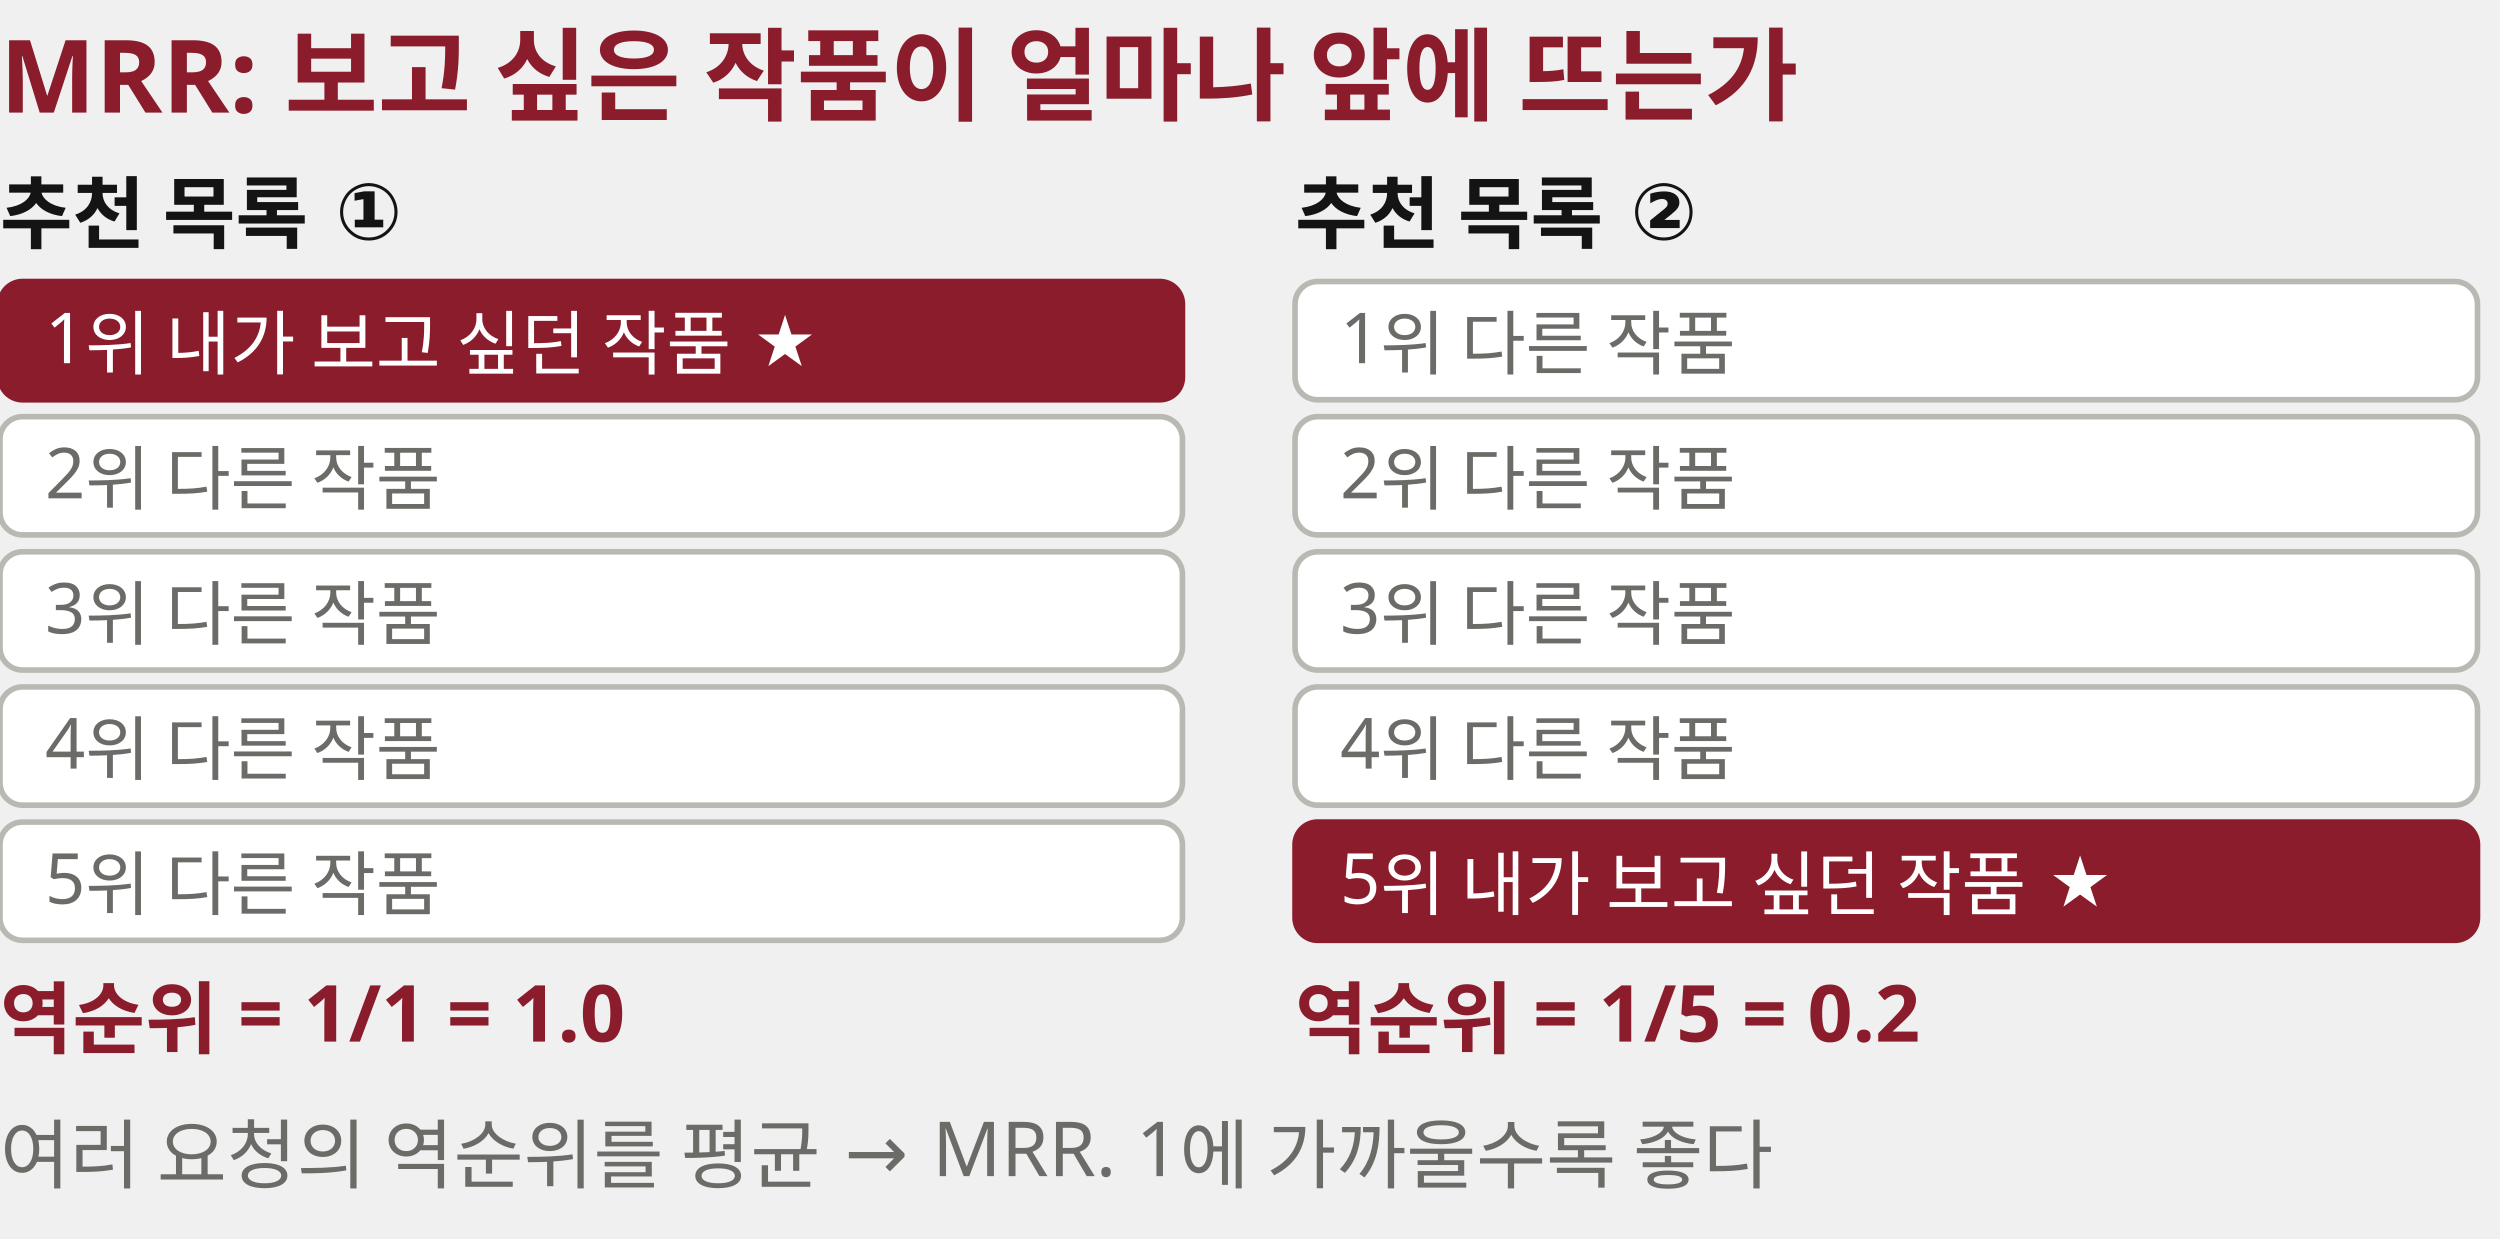
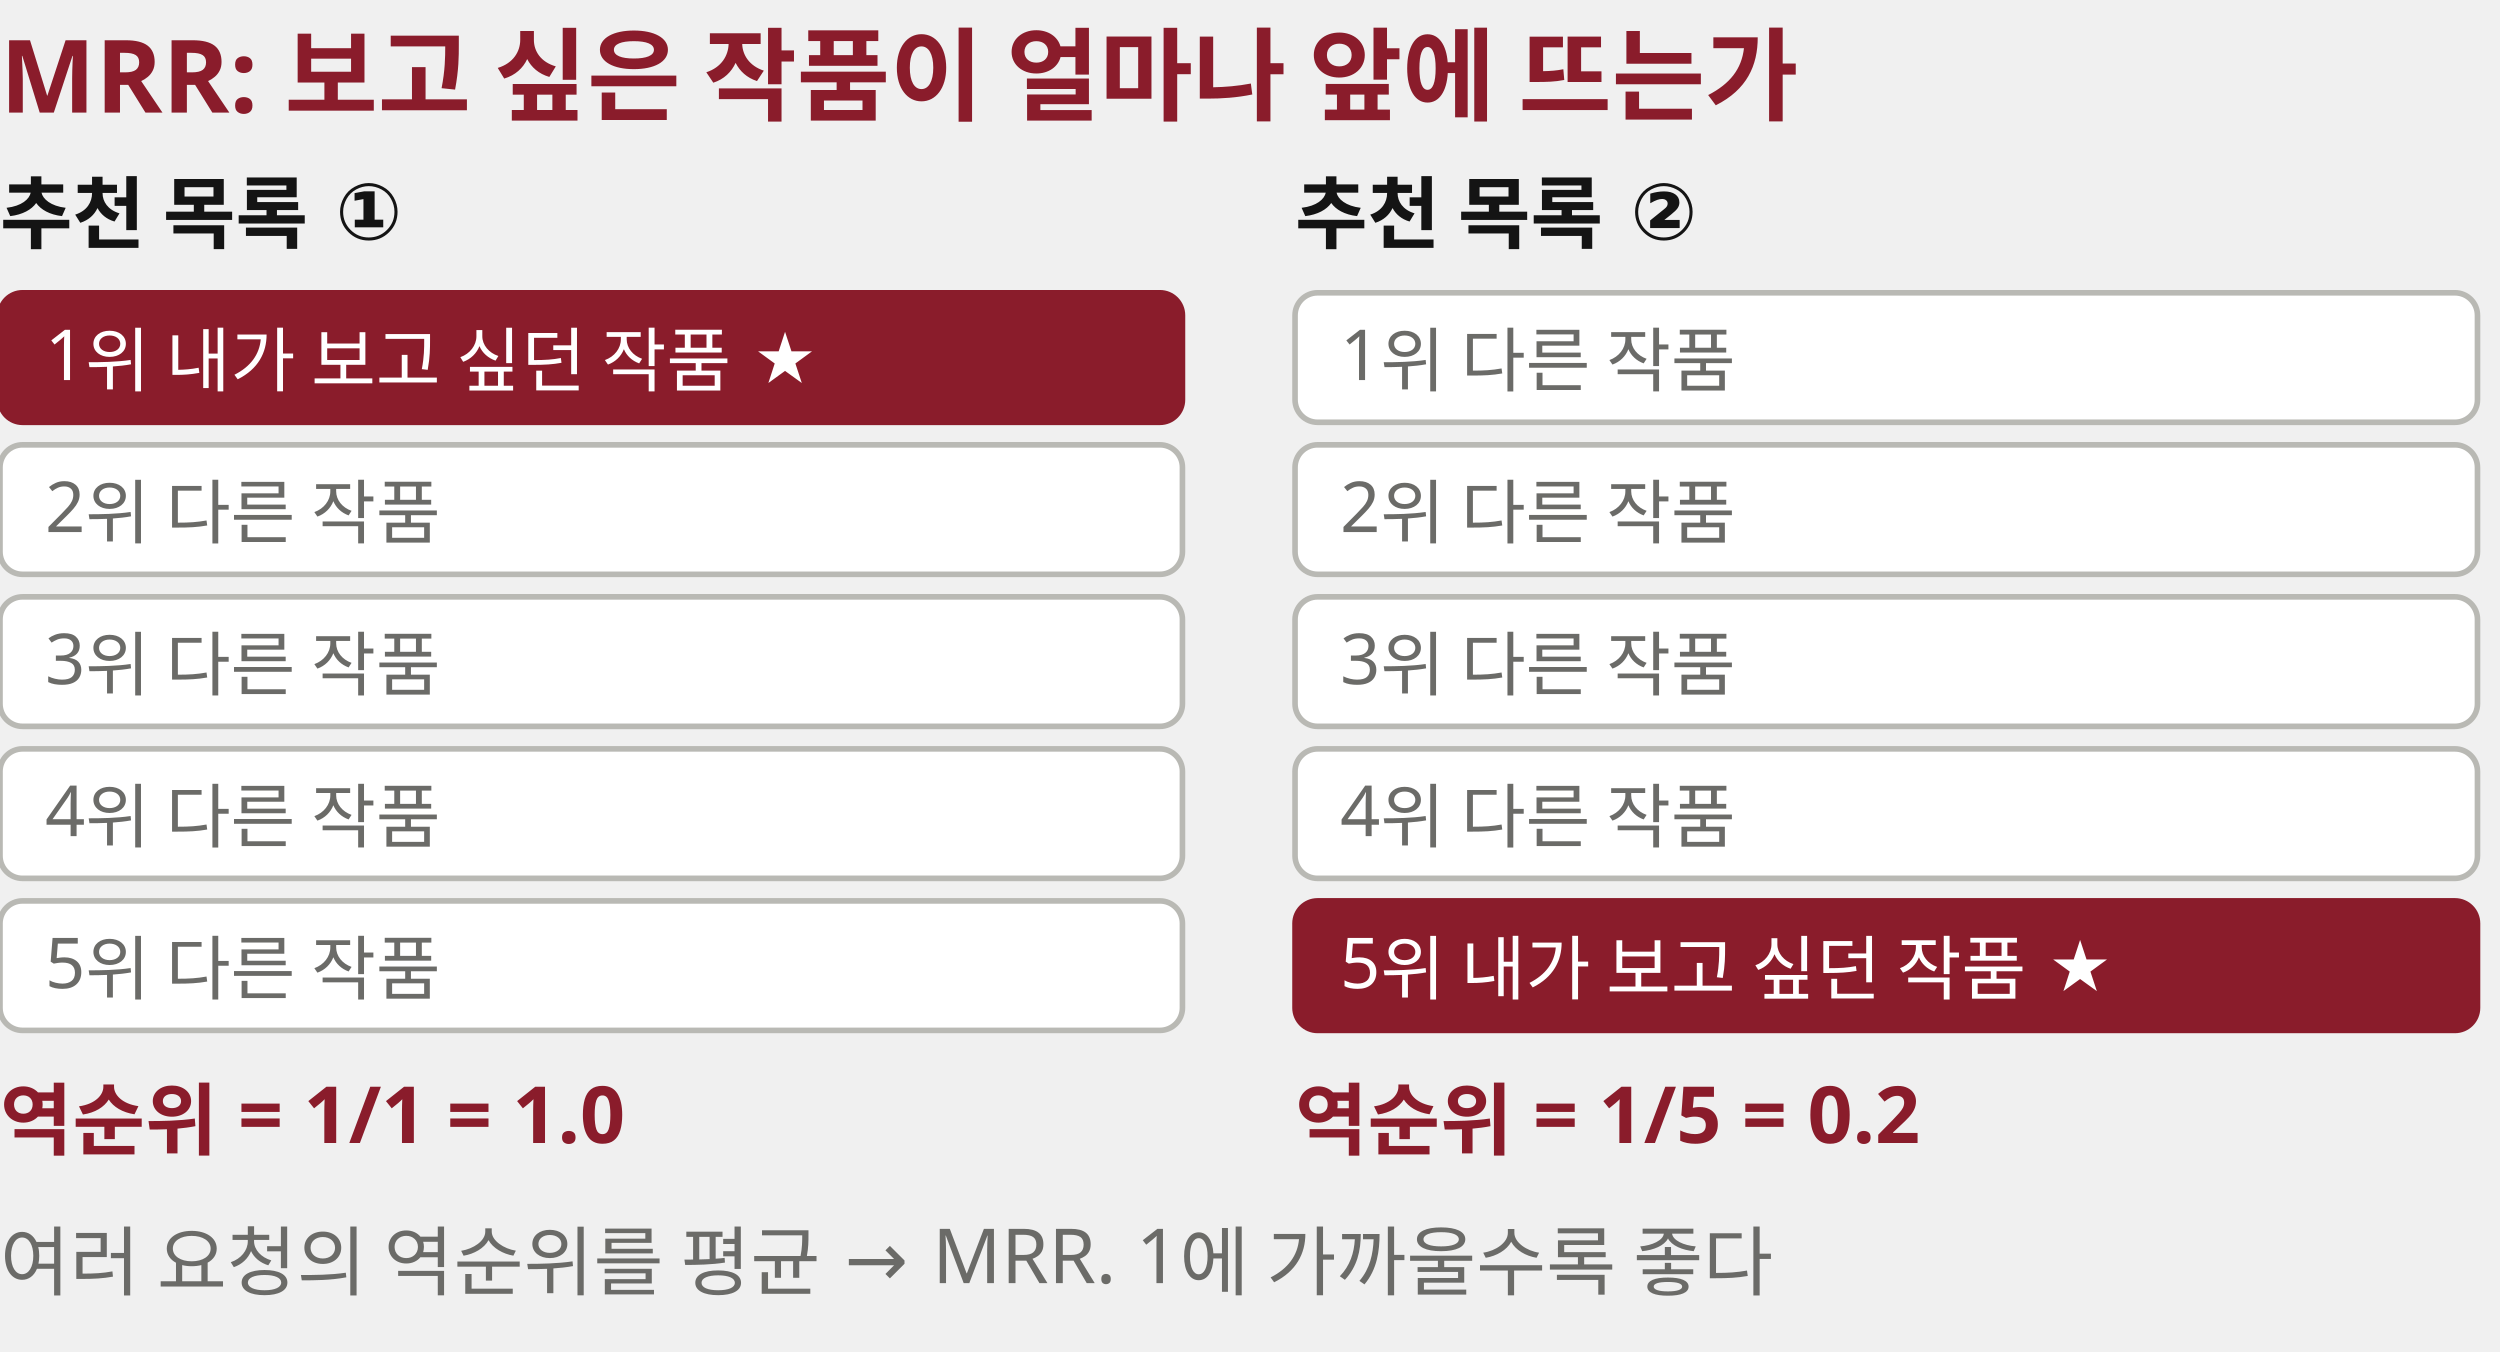
- <svg xmlns="http://www.w3.org/2000/svg" viewBox="0 0 888 440" width="888" height="440">
+ <svg xmlns="http://www.w3.org/2000/svg" viewBox="0 0 888 480" width="888" height="480">
  <defs>
    <marker id="a" viewBox="0 0 10 10" refX="9" refY="5" markerWidth="5" markerHeight="5" orient="auto">
      <path d="M0 0L10 5L0 10z" fill="#8A1C2B" />
    </marker>
  </defs>
  <text x="0" y="40" font-size="36" fill="#8A1C2B" text-anchor="start" font-weight="bold" font-family="NanumGothic, Nanum Gothic, sans-serif">MRR: 보고 싶은 작품이 얼마나 앞에 뜨는가</text>
  <text x="0" y="86" font-size="28" fill="#141414" text-anchor="start" font-weight="bold" font-family="NanumGothic, Nanum Gothic, sans-serif">추천 목록 ①</text>
-   <rect x="0" y="100" width="420" height="42" rx="8" fill="#8A1C2B" stroke="#8A1C2B" stroke-width="2" />
-   <text x="16" y="129" font-size="25" fill="#FFFFFF" text-anchor="start" font-weight="normal" font-family="NanumGothic, Nanum Gothic, sans-serif">1위  내가 보고 싶던 작품 ★</text>
-   <rect x="0" y="148" width="420" height="42" rx="8" fill="#FFFFFF" stroke="#B9B9B4" stroke-width="2" />
-   <text x="16" y="177" font-size="25" fill="#6B6B68" text-anchor="start" font-weight="normal" font-family="NanumGothic, Nanum Gothic, sans-serif">2위  다른 작품</text>
-   <rect x="0" y="196" width="420" height="42" rx="8" fill="#FFFFFF" stroke="#B9B9B4" stroke-width="2" />
-   <text x="16" y="225" font-size="25" fill="#6B6B68" text-anchor="start" font-weight="normal" font-family="NanumGothic, Nanum Gothic, sans-serif">3위  다른 작품</text>
-   <rect x="0" y="244" width="420" height="42" rx="8" fill="#FFFFFF" stroke="#B9B9B4" stroke-width="2" />
-   <text x="16" y="273" font-size="25" fill="#6B6B68" text-anchor="start" font-weight="normal" font-family="NanumGothic, Nanum Gothic, sans-serif">4위  다른 작품</text>
-   <rect x="0" y="292" width="420" height="42" rx="8" fill="#FFFFFF" stroke="#B9B9B4" stroke-width="2" />
-   <text x="16" y="321" font-size="25" fill="#6B6B68" text-anchor="start" font-weight="normal" font-family="NanumGothic, Nanum Gothic, sans-serif">5위  다른 작품</text>
-   <text x="0" y="372" font-size="28" fill="#8A1C2B" text-anchor="start" font-weight="bold" font-family="NanumGothic, Nanum Gothic, sans-serif">역순위 = 1/1 = 1.0</text>
+   <rect x="0" y="104" width="420" height="46" rx="8" fill="#8A1C2B" stroke="#8A1C2B" stroke-width="2" />
+   <text x="16" y="135" font-size="25" fill="#FFFFFF" text-anchor="start" font-weight="normal" font-family="NanumGothic, Nanum Gothic, sans-serif">1위  내가 보고 싶던 작품 ★</text>
+   <rect x="0" y="158" width="420" height="46" rx="8" fill="#FFFFFF" stroke="#B9B9B4" stroke-width="2" />
+   <text x="16" y="189" font-size="25" fill="#6B6B68" text-anchor="start" font-weight="normal" font-family="NanumGothic, Nanum Gothic, sans-serif">2위  다른 작품</text>
+   <rect x="0" y="212" width="420" height="46" rx="8" fill="#FFFFFF" stroke="#B9B9B4" stroke-width="2" />
+   <text x="16" y="243" font-size="25" fill="#6B6B68" text-anchor="start" font-weight="normal" font-family="NanumGothic, Nanum Gothic, sans-serif">3위  다른 작품</text>
+   <rect x="0" y="266" width="420" height="46" rx="8" fill="#FFFFFF" stroke="#B9B9B4" stroke-width="2" />
+   <text x="16" y="297" font-size="25" fill="#6B6B68" text-anchor="start" font-weight="normal" font-family="NanumGothic, Nanum Gothic, sans-serif">4위  다른 작품</text>
+   <rect x="0" y="320" width="420" height="46" rx="8" fill="#FFFFFF" stroke="#B9B9B4" stroke-width="2" />
+   <text x="16" y="351" font-size="25" fill="#6B6B68" text-anchor="start" font-weight="normal" font-family="NanumGothic, Nanum Gothic, sans-serif">5위  다른 작품</text>
+   <text x="0" y="408" font-size="28" fill="#8A1C2B" text-anchor="start" font-weight="bold" font-family="NanumGothic, Nanum Gothic, sans-serif">역순위 = 1/1 = 1.0</text>
  <text x="460" y="86" font-size="28" fill="#141414" text-anchor="start" font-weight="bold" font-family="NanumGothic, Nanum Gothic, sans-serif">추천 목록 ②</text>
-   <rect x="460" y="100" width="420" height="42" rx="8" fill="#FFFFFF" stroke="#B9B9B4" stroke-width="2" />
-   <text x="476" y="129" font-size="25" fill="#6B6B68" text-anchor="start" font-weight="normal" font-family="NanumGothic, Nanum Gothic, sans-serif">1위  다른 작품</text>
-   <rect x="460" y="148" width="420" height="42" rx="8" fill="#FFFFFF" stroke="#B9B9B4" stroke-width="2" />
-   <text x="476" y="177" font-size="25" fill="#6B6B68" text-anchor="start" font-weight="normal" font-family="NanumGothic, Nanum Gothic, sans-serif">2위  다른 작품</text>
-   <rect x="460" y="196" width="420" height="42" rx="8" fill="#FFFFFF" stroke="#B9B9B4" stroke-width="2" />
-   <text x="476" y="225" font-size="25" fill="#6B6B68" text-anchor="start" font-weight="normal" font-family="NanumGothic, Nanum Gothic, sans-serif">3위  다른 작품</text>
-   <rect x="460" y="244" width="420" height="42" rx="8" fill="#FFFFFF" stroke="#B9B9B4" stroke-width="2" />
-   <text x="476" y="273" font-size="25" fill="#6B6B68" text-anchor="start" font-weight="normal" font-family="NanumGothic, Nanum Gothic, sans-serif">4위  다른 작품</text>
-   <rect x="460" y="292" width="420" height="42" rx="8" fill="#8A1C2B" stroke="#8A1C2B" stroke-width="2" />
-   <text x="476" y="321" font-size="25" fill="#FFFFFF" text-anchor="start" font-weight="normal" font-family="NanumGothic, Nanum Gothic, sans-serif">5위  내가 보고 싶던 작품 ★</text>
-   <text x="460" y="372" font-size="28" fill="#8A1C2B" text-anchor="start" font-weight="bold" font-family="NanumGothic, Nanum Gothic, sans-serif">역순위 = 1/5 = 0.2</text>
-   <text x="0" y="420" font-size="27" fill="#6B6B68" text-anchor="start" font-weight="normal" font-family="NanumGothic, Nanum Gothic, sans-serif">여러 요청의 역순위를 평균 → MRR. 1에 가까울수록 좋다</text>
+   <rect x="460" y="104" width="420" height="46" rx="8" fill="#FFFFFF" stroke="#B9B9B4" stroke-width="2" />
+   <text x="476" y="135" font-size="25" fill="#6B6B68" text-anchor="start" font-weight="normal" font-family="NanumGothic, Nanum Gothic, sans-serif">1위  다른 작품</text>
+   <rect x="460" y="158" width="420" height="46" rx="8" fill="#FFFFFF" stroke="#B9B9B4" stroke-width="2" />
+   <text x="476" y="189" font-size="25" fill="#6B6B68" text-anchor="start" font-weight="normal" font-family="NanumGothic, Nanum Gothic, sans-serif">2위  다른 작품</text>
+   <rect x="460" y="212" width="420" height="46" rx="8" fill="#FFFFFF" stroke="#B9B9B4" stroke-width="2" />
+   <text x="476" y="243" font-size="25" fill="#6B6B68" text-anchor="start" font-weight="normal" font-family="NanumGothic, Nanum Gothic, sans-serif">3위  다른 작품</text>
+   <rect x="460" y="266" width="420" height="46" rx="8" fill="#FFFFFF" stroke="#B9B9B4" stroke-width="2" />
+   <text x="476" y="297" font-size="25" fill="#6B6B68" text-anchor="start" font-weight="normal" font-family="NanumGothic, Nanum Gothic, sans-serif">4위  다른 작품</text>
+   <rect x="460" y="320" width="420" height="46" rx="8" fill="#8A1C2B" stroke="#8A1C2B" stroke-width="2" />
+   <text x="476" y="351" font-size="25" fill="#FFFFFF" text-anchor="start" font-weight="normal" font-family="NanumGothic, Nanum Gothic, sans-serif">5위  내가 보고 싶던 작품 ★</text>
+   <text x="460" y="408" font-size="28" fill="#8A1C2B" text-anchor="start" font-weight="bold" font-family="NanumGothic, Nanum Gothic, sans-serif">역순위 = 1/5 = 0.2</text>
+   <text x="0" y="458" font-size="27" fill="#6B6B68" text-anchor="start" font-weight="normal" font-family="NanumGothic, Nanum Gothic, sans-serif">여러 요청의 역순위를 평균 → MRR. 1에 가까울수록 좋다</text>
</svg>
